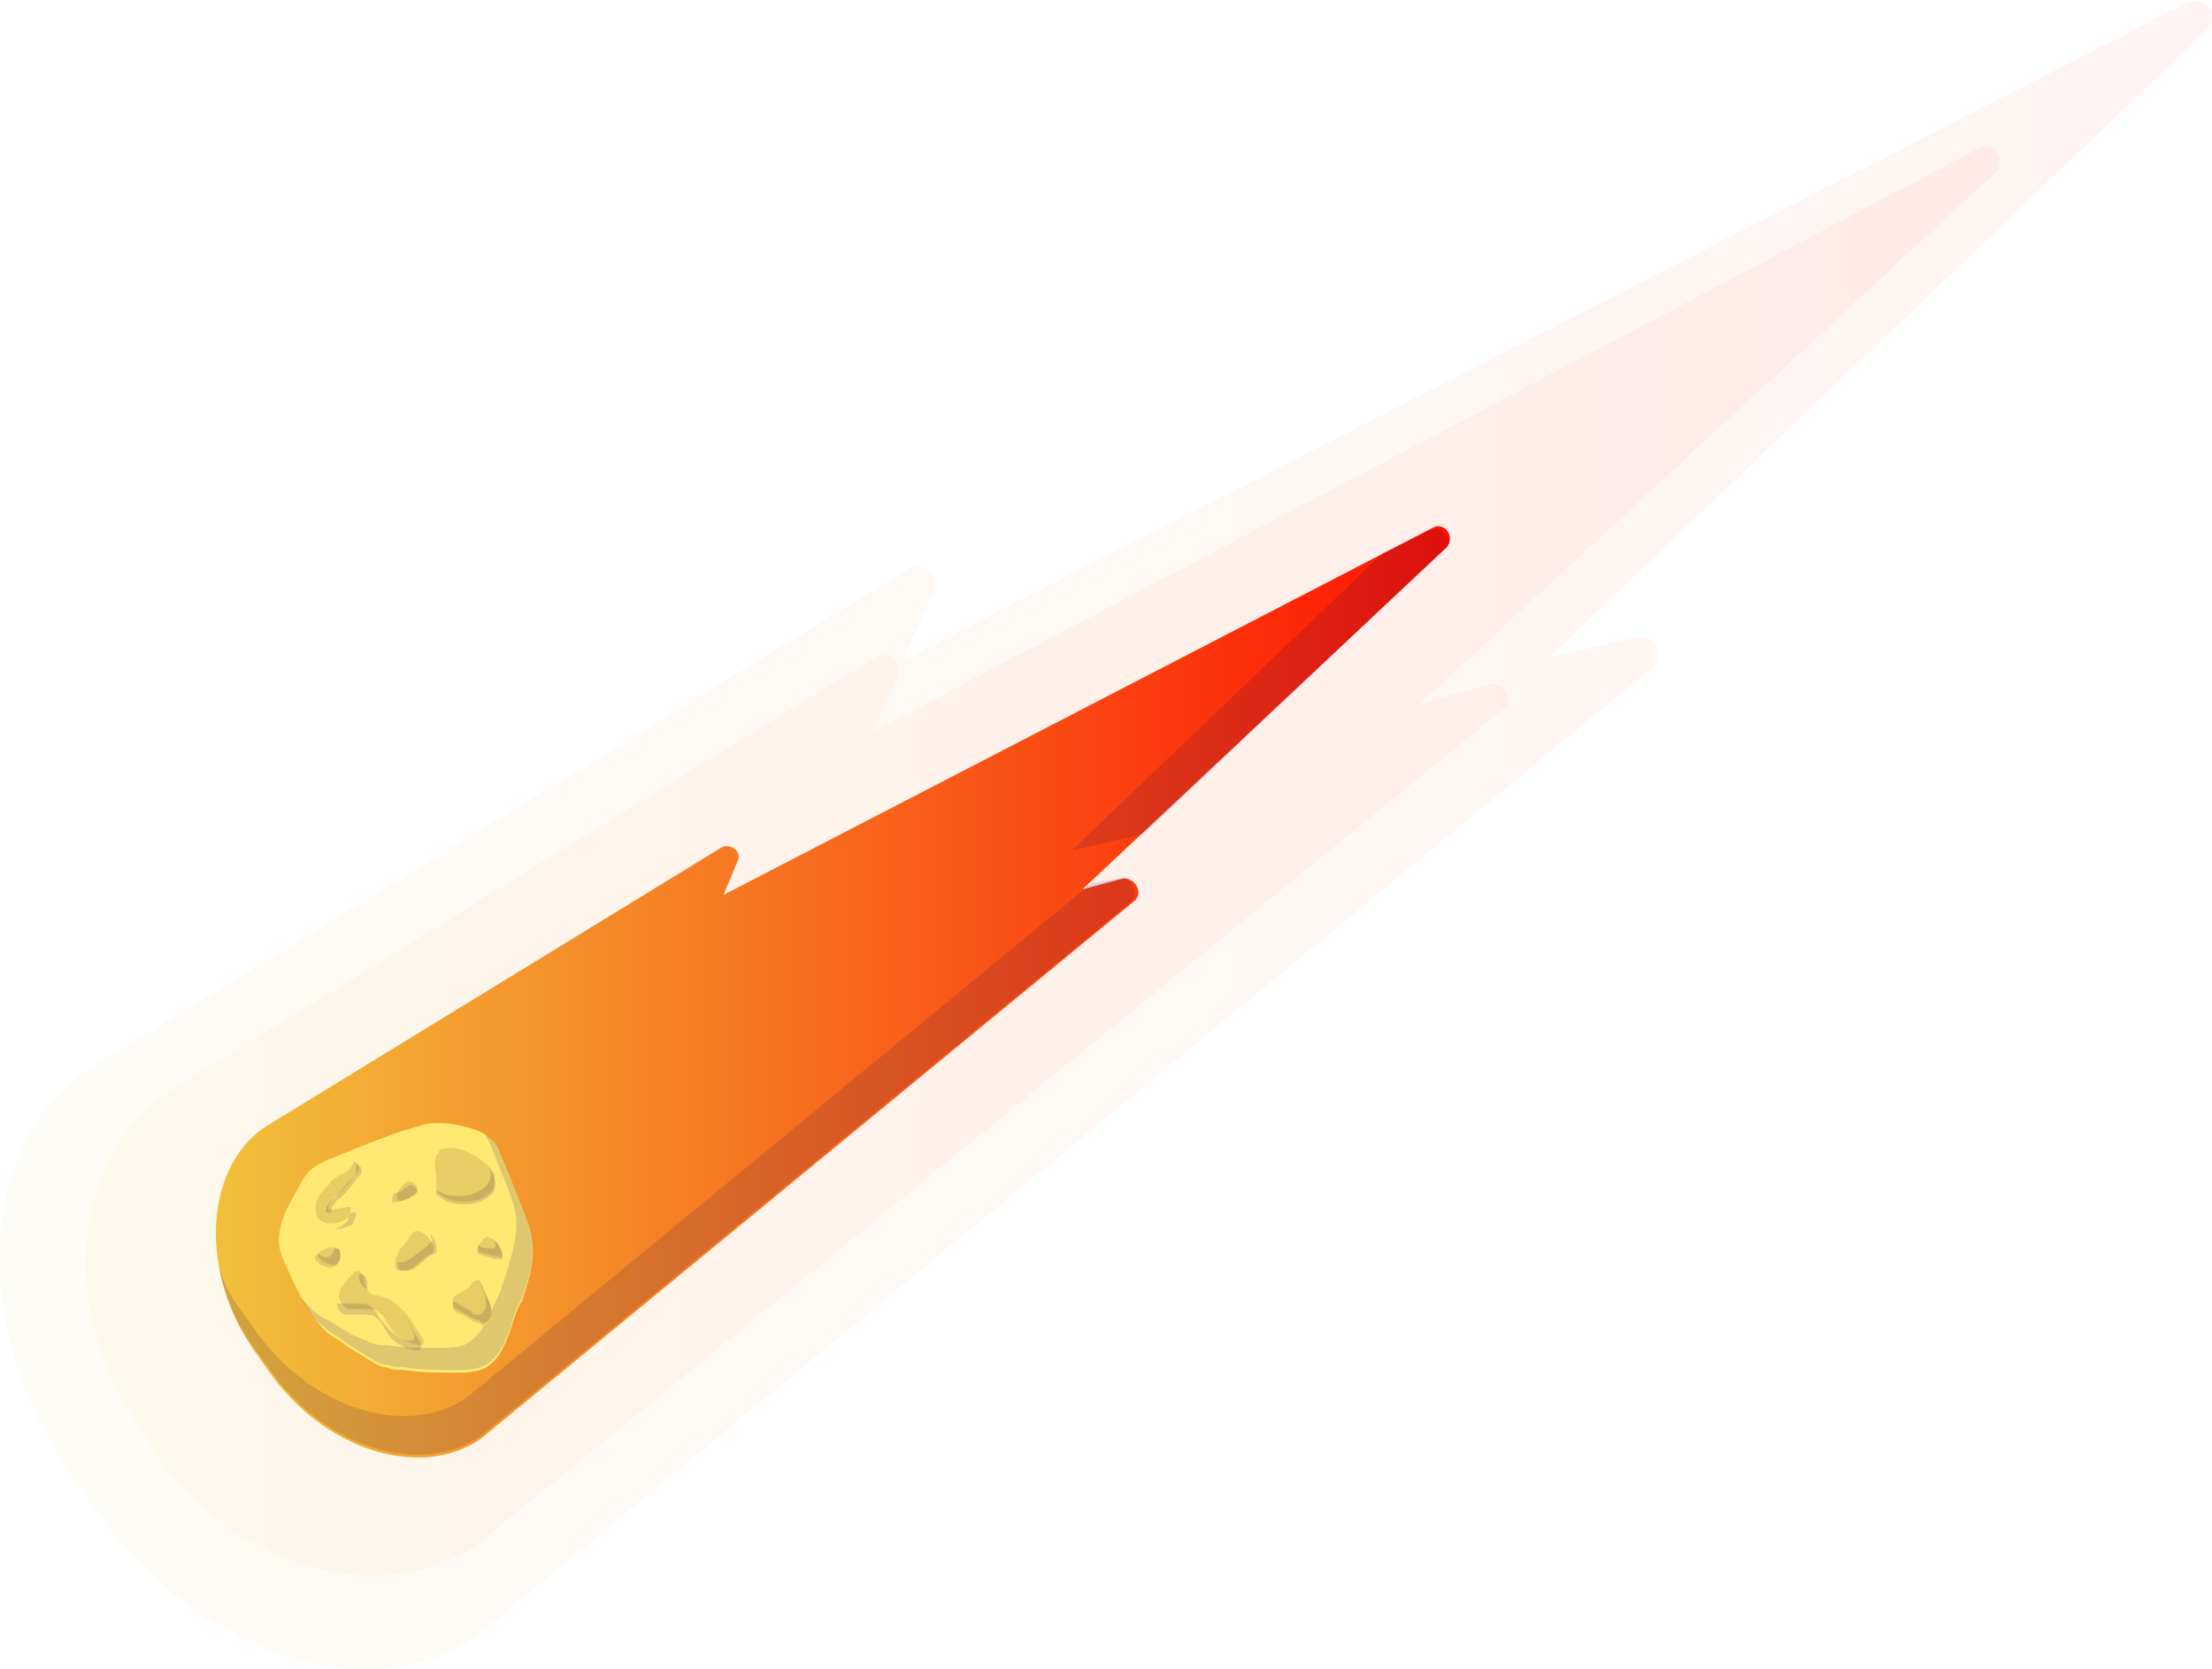
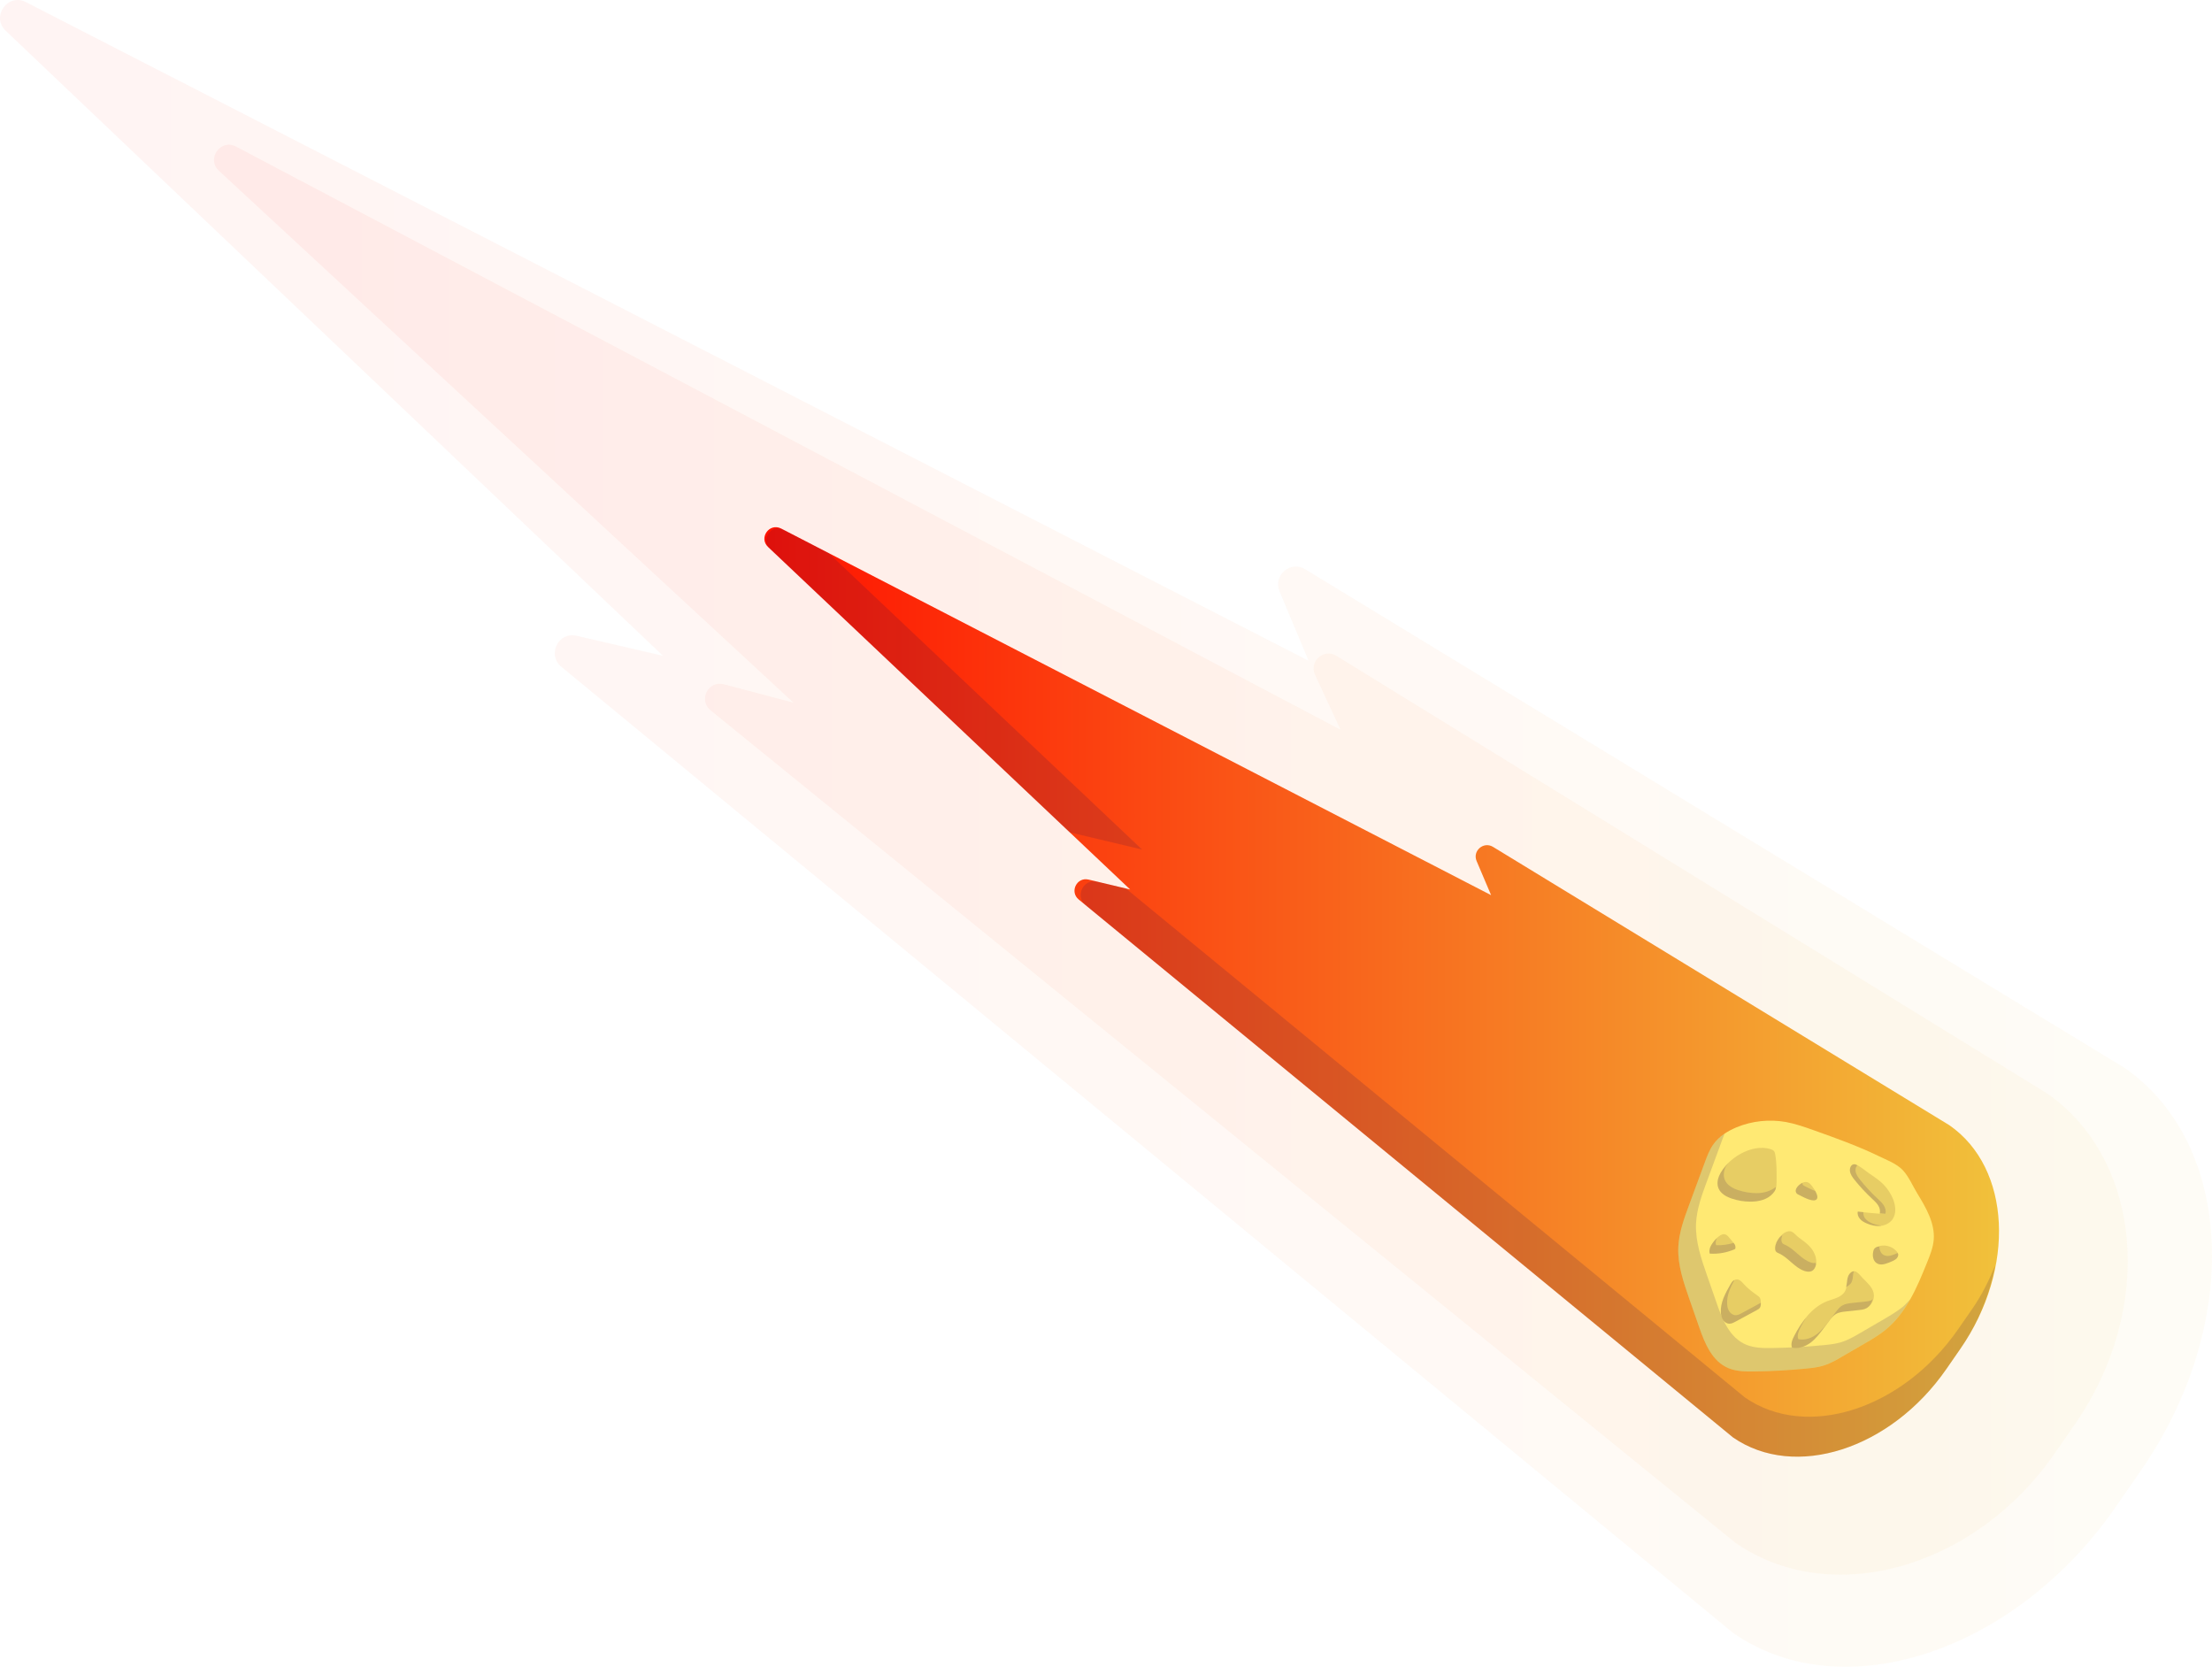
- <svg xmlns="http://www.w3.org/2000/svg" version="1.1" id="BACKGROUND_2" x="0px" y="0px" viewBox="0 0 80.1 60.4" style="enable-background:new 0 0 80.1 60.4;" xml:space="preserve">
-   <style type="text/css">
- 	.st0{opacity:5.000000e-02;fill:url(#SVGID_1_);}
- 	.st1{opacity:5.000000e-02;fill:url(#SVGID_2_);}
- 	.st2{fill:url(#SVGID_3_);}
- 	.st3{opacity:0.15;}
- 	.st4{fill:#230753;}
- 	.st5{fill:#FFE973;}
- 	.st6{opacity:0.15;fill:#230753;}
- 	.st7{fill:#E7CD64;}
- </style>
+ <svg xmlns="http://www.w3.org/2000/svg" version="1.1" id="BACKGROUND_2" x="0px" y="0px" viewBox="0 0 80.147 60.391" style="enable-background:new 0 0 80.147 60.391;" xml:space="preserve">
  <g>
-     <linearGradient id="SVGID_1_" gradientUnits="userSpaceOnUse" x1="0" y1="30.195" x2="80.147" y2="30.195">
+     <linearGradient id="SVGID_1_" gradientUnits="userSpaceOnUse" x1="0" y1="30.195" x2="80.147" y2="30.195" gradientTransform="matrix(-1 0 0 1 80.1472 0)">
      <stop offset="0" style="stop-color:#F1C13B" />
      <stop offset="1" style="stop-color:#FF1200" />
    </linearGradient>
-     <path class="st0" d="M59.8,24.2l-42.5,35c-4,2.8-10.2,0.7-13.9-4.6l-0.9-1.3C-1.1,48-0.8,41.4,3.2,38.7l29.7-18.1   c0.5-0.3,1.2,0.2,0.9,0.8l-1.1,2.5L79.2,0.1c0.7-0.3,1.3,0.5,0.7,1L56.1,23.8l3.1-0.7C59.9,22.9,60.3,23.7,59.8,24.2z" />
-     <linearGradient id="SVGID_2_" gradientUnits="userSpaceOnUse" x1="3.052" y1="31.149" x2="72.393" y2="31.149">
+     <path style="opacity:0.05;fill:url(#SVGID_1_);" d="M20.336,24.156l42.461,35.012c3.975,2.754,10.211,0.698,13.859-4.566l0.92-1.33   c3.648-5.265,3.381-11.825-0.594-14.578l-29.695-18.07c-0.529-0.323-1.164,0.221-0.926,0.795l1.051,2.521L0.94,0.077   C0.281-0.262-0.332,0.601,0.205,1.112l23.816,22.649l-3.133-0.726C20.231,22.883,19.815,23.724,20.336,24.156z" />
+     <linearGradient id="SVGID_2_" gradientUnits="userSpaceOnUse" x1="3.052" y1="31.149" x2="72.393" y2="31.149" gradientTransform="matrix(-1 0 0 1 80.1472 0)">
      <stop offset="0" style="stop-color:#F1C13B" />
      <stop offset="1" style="stop-color:#FF1200" />
    </linearGradient>
-     <path class="st1" d="M54.4,25.7L17.3,55.9c-3.5,2.4-8.7,0.9-11.6-3.2L5,51.6c-2.9-4.2-2.4-9.6,1-12l25.7-15.8   c0.5-0.3,1,0.2,0.8,0.7l-0.9,2l40-21.1c0.6-0.3,1.1,0.4,0.6,0.9L51.4,25.5l2.5-0.7C54.5,24.6,54.9,25.4,54.4,25.7z" />
-     <linearGradient id="SVGID_3_" gradientUnits="userSpaceOnUse" x1="7.718" y1="35.94" x2="52.452" y2="35.94">
+     <path style="opacity:0.05;fill:url(#SVGID_2_);" d="M25.746,25.736l37.131,30.162c3.467,2.401,8.678,0.939,11.578-3.249   l0.732-1.058c2.902-4.188,2.439-9.58-1.025-11.98l-25.74-15.848c-0.457-0.281-1,0.203-0.773,0.689l0.926,1.991L8.553,5.311   c-0.56-0.296-1.084,0.445-0.621,0.876L28.75,25.459l-2.524-0.666C25.662,24.643,25.295,25.368,25.746,25.736z" />
+     <linearGradient id="SVGID_3_" gradientUnits="userSpaceOnUse" x1="7.718" y1="35.94" x2="52.452" y2="35.94" gradientTransform="matrix(-1 0 0 1 80.1472 0)">
      <stop offset="0" style="stop-color:#F1C13B" />
      <stop offset="1" style="stop-color:#FF1200" />
    </linearGradient>
-     <path class="st2" d="M41.1,32.6L17.4,52.1c-2.2,1.5-5.7,0.4-7.7-2.5l-0.5-0.7c-2-2.9-1.8-6.6,0.4-8.1l16.5-10.1   c0.3-0.2,0.8,0.1,0.6,0.5l-0.5,1.2l25.7-13.3c0.4-0.2,0.8,0.3,0.5,0.7L39.2,32.2l1.5-0.4C41.1,31.8,41.4,32.3,41.1,32.6z" />
-     <g class="st3">
+     <path style="fill:url(#SVGID_3_);" d="M39.084,32.59l23.707,19.49c2.236,1.549,5.713,0.435,7.729-2.474l0.508-0.734   c2.016-2.909,1.836-6.556-0.398-8.104L54.096,30.684c-0.342-0.209-0.752,0.145-0.594,0.514l0.525,1.235L28.303,19.15   c-0.426-0.219-0.822,0.338-0.475,0.667l13.121,12.411l-1.508-0.359C39.016,31.767,38.746,32.312,39.084,32.59z" />
+     <g style="opacity:0.15;">
      <g>
-         <path class="st4" d="M16.9,50.6c-2.2,1.5-5.7,0.4-7.7-2.5l-0.5-0.7c-0.4-0.5-0.6-1-0.8-1.6c0.2,1,0.6,2.1,1.3,3l0.5,0.7     c2,2.9,5.5,4,7.7,2.5l23.5-19.3c0.4-0.3,0.1-1-0.4-0.9l-1,0.2L16.9,50.6z" />
-         <path class="st4" d="M50.1,20L38.8,30.8l2.6-0.6l10.9-10.3c0.4-0.3-0.1-0.9-0.5-0.7L50.1,20z" />
+         <path style="fill:#230753;" d="M63.223,50.633c2.234,1.548,5.711,0.436,7.727-2.475l0.51-0.734     c0.351-0.507,0.611-1.039,0.83-1.576c-0.191,1.021-0.594,2.063-1.262,3.025l-0.508,0.734c-2.016,2.909-5.492,4.022-7.729,2.474     L39.336,32.797c-0.4-0.328-0.08-0.972,0.422-0.852l1.033,0.245L63.223,50.633z" />
+         <path style="fill:#230753;" d="M30.027,20.041L41.379,30.78l-2.621-0.624L27.897,19.882c-0.358-0.339,0.051-0.915,0.488-0.688     L30.027,20.041z" />
      </g>
    </g>
    <g>
      <g>
-         <path class="st5" d="M10.7,43.2c-0.3,0.5-0.6,1.1-0.6,1.7c0,0.3,0.1,0.6,0.2,0.8c0.4,0.9,0.8,1.8,1.5,2.5     c0.2,0.2,0.5,0.3,0.7,0.5c0.3,0.2,0.5,0.3,0.8,0.5c0.2,0.1,0.4,0.3,0.7,0.3c0.2,0.1,0.4,0.1,0.6,0.1c0.6,0.1,1.3,0.1,1.9,0.1     c0.3,0,0.6,0,0.9-0.1c0.6-0.2,0.9-0.9,1.1-1.5c0.1-0.3,0.2-0.7,0.4-1c0.2-0.6,0.4-1.2,0.4-1.9c0-0.5-0.2-1-0.4-1.5     c-0.2-0.5-0.4-1-0.6-1.5c-0.1-0.2-0.2-0.5-0.3-0.7c-0.2-0.3-0.5-0.5-0.8-0.6c-0.6-0.2-1.2-0.3-1.8-0.2c-0.3,0.1-0.7,0.2-1,0.3     c-0.8,0.3-1.6,0.6-2.3,0.9c-0.3,0.1-0.7,0.3-0.9,0.5C11,42.6,10.8,43,10.7,43.2z" />
-         <path class="st6" d="M18.9,43.7c-0.2-0.5-0.4-1-0.6-1.5c-0.1-0.2-0.2-0.5-0.3-0.7c-0.1-0.1-0.2-0.3-0.4-0.4c0,0.1,0,0.1,0.1,0.2     c0.2,0.5,0.4,1,0.6,1.5c0.2,0.5,0.4,1,0.4,1.5c0,0.6-0.2,1.3-0.4,1.9c-0.1,0.3-0.2,0.7-0.4,1c-0.2,0.6-0.5,1.2-1.1,1.5     c-0.3,0.1-0.6,0.1-0.9,0.1c-0.6,0-1.3,0-1.9-0.1c-0.2,0-0.4,0-0.6-0.1c-0.2-0.1-0.5-0.2-0.7-0.3c-0.3-0.2-0.5-0.3-0.8-0.5     c-0.3-0.1-0.5-0.3-0.7-0.5c-0.1-0.1-0.2-0.2-0.3-0.3c0.2,0.4,0.5,0.8,0.9,1.1c0.2,0.2,0.5,0.3,0.7,0.5c0.3,0.2,0.5,0.3,0.8,0.5     c0.2,0.1,0.4,0.3,0.7,0.3c0.2,0.1,0.4,0.1,0.6,0.1c0.6,0.1,1.3,0.1,1.9,0.1c0.3,0,0.6,0,0.9-0.1c0.6-0.2,0.9-0.9,1.1-1.5     c0.1-0.3,0.2-0.7,0.4-1c0.2-0.6,0.4-1.2,0.4-1.9C19.3,44.7,19.1,44.2,18.9,43.7z" />
-         <path class="st7" d="M16,41.6c0,0-0.1,0-0.1,0.1c0,0,0,0.1-0.1,0.1c-0.1,0.3,0,0.6,0,1c0,0.1,0,0.2,0,0.3c0,0.1,0.1,0.1,0.1,0.1     c0.2,0.2,0.5,0.3,0.8,0.3c0.2,0,0.5,0,0.7-0.1c0.2-0.1,0.4-0.2,0.5-0.4c0.1-0.1,0-0.3,0-0.5C17.6,42,16.7,41.4,16,41.6z" />
-         <path class="st7" d="M14.5,45.2c-0.1,0.2-0.2,0.4-0.2,0.6c0,0.1,0.1,0.2,0.1,0.2c0.1,0,0.2,0,0.3,0c0.4-0.1,0.6-0.5,0.9-0.6     c0,0,0.1,0,0.1-0.1c0,0,0-0.1,0-0.1c0-0.1-0.1-0.3-0.2-0.4c-0.1-0.1-0.2-0.2-0.3-0.2c-0.2-0.1-0.3,0.1-0.4,0.2     C14.8,44.9,14.7,45,14.5,45.2z" />
-         <path class="st7" d="M16.5,46.9c0,0-0.1,0.1-0.1,0.1c0,0.1,0,0.1,0,0.2c0,0.1,0,0.1,0,0.2c0,0,0.1,0.1,0.1,0.1     c0.3,0.1,0.5,0.3,0.8,0.4c0.1,0,0.1,0.1,0.2,0.1c0.1,0,0.2-0.1,0.2-0.1c0.1-0.1,0.1-0.2,0.1-0.3c0-0.4-0.2-0.7-0.3-1     c0-0.1-0.1-0.1-0.1-0.2c-0.2-0.1-0.3,0-0.4,0.2C16.8,46.7,16.7,46.8,16.5,46.9z" />
-         <path class="st7" d="M17.4,45c0,0-0.1,0.1-0.1,0.1c0,0,0,0.1,0,0.2c0.3,0.1,0.6,0.2,0.9,0.2c0-0.2-0.1-0.3-0.2-0.5     c-0.1-0.1-0.2-0.2-0.3-0.2C17.6,44.7,17.5,44.9,17.4,45z" />
-         <path class="st7" d="M12.3,46.8c-0.1,0.2,0.1,0.5,0.3,0.6c0.1,0,0.2,0,0.2,0c0.2,0,0.3,0,0.5,0c0.1,0,0.3,0,0.4,0.1     c0.1,0.1,0.2,0.1,0.2,0.2c0.1,0.1,0.1,0.2,0.2,0.3c0.1,0.2,0.3,0.4,0.5,0.5c0.2,0.1,0.4,0.2,0.7,0.2c0.1-0.1,0-0.3-0.1-0.4     c-0.3-0.5-0.7-1.1-1.2-1.3c-0.1,0-0.2-0.1-0.4-0.1s-0.2-0.1-0.3-0.2c0-0.1-0.1-0.2-0.1-0.3c0-0.1,0-0.2-0.1-0.3     c-0.2-0.2-0.3,0-0.5,0.2C12.5,46.5,12.3,46.6,12.3,46.8z" />
-         <path class="st7" d="M12.3,45.3c0-0.1-0.1-0.1-0.1-0.1c-0.2-0.1-0.5,0-0.7,0.2c0,0-0.1,0.1-0.1,0.1c0,0.1,0,0.1,0.1,0.2     c0,0,0.1,0.1,0.1,0.1c0.1,0,0.2,0.1,0.3,0.1C12.2,45.9,12.4,45.6,12.3,45.3z" />
-         <path class="st7" d="M14.9,43.3c0,0,0.1,0,0.1-0.1c0,0,0,0,0.1,0c0.1-0.2-0.1-0.4-0.2-0.4c-0.1-0.1-0.2,0-0.3,0.1     c-0.1,0.1-0.3,0.4-0.2,0.5C14.4,43.6,14.8,43.4,14.9,43.3z" />
-         <path class="st7" d="M12.4,42.5c-0.2,0.1-0.4,0.2-0.5,0.4c-0.2,0.2-0.3,0.3-0.4,0.5c-0.1,0.2-0.1,0.5,0,0.7     c0.1,0.1,0.3,0.2,0.4,0.2c0.2,0,0.3,0,0.5-0.1c0.1,0,0.2-0.1,0.2-0.2c0.1-0.1,0.1-0.2,0.1-0.3c-0.3,0-0.5,0.1-0.8,0.1     c0-0.1,0-0.2,0.1-0.3c0.1-0.1,0.1-0.2,0.2-0.2c0.2-0.2,0.4-0.4,0.6-0.7c0.1-0.1,0.2-0.2,0.2-0.3c0-0.1-0.1-0.3-0.2-0.2     C12.7,42.3,12.6,42.4,12.4,42.5z" />
-         <g class="st3">
+         <path style="fill:#FFE973;" d="M69.465,43.233c0.316,0.519,0.645,1.079,0.6,1.677c-0.023,0.293-0.135,0.57-0.246,0.844     c-0.361,0.896-0.754,1.834-1.529,2.451c-0.226,0.181-0.478,0.328-0.73,0.475c-0.268,0.156-0.537,0.312-0.805,0.467     c-0.219,0.129-0.439,0.257-0.686,0.332c-0.201,0.063-0.412,0.086-0.623,0.107c-0.629,0.062-1.26,0.097-1.891,0.105     c-0.314,0.004-0.639,0-0.928-0.119c-0.594-0.247-0.857-0.895-1.06-1.478c-0.119-0.343-0.238-0.687-0.359-1.03     c-0.211-0.607-0.426-1.232-0.4-1.871c0.023-0.531,0.209-1.041,0.395-1.543c0.189-0.514,0.379-1.027,0.568-1.541     c0.086-0.23,0.172-0.464,0.32-0.664c0.201-0.273,0.506-0.466,0.828-0.6c0.557-0.231,1.188-0.299,1.785-0.193     c0.348,0.063,0.682,0.181,1.014,0.299c0.791,0.282,1.584,0.564,2.338,0.93c0.293,0.141,0.676,0.285,0.896,0.524     C69.164,42.637,69.303,42.969,69.465,43.233z" />
+         <path style="opacity:0.15;fill:#230753;" d="M61.201,43.65c0.189-0.514,0.379-1.027,0.568-1.541     c0.086-0.23,0.172-0.464,0.32-0.664c0.107-0.146,0.246-0.266,0.398-0.369c-0.023,0.063-0.049,0.123-0.072,0.184     c-0.189,0.514-0.379,1.027-0.568,1.541c-0.186,0.502-0.373,1.013-0.395,1.543c-0.025,0.64,0.189,1.264,0.4,1.871     c0.119,0.344,0.24,0.688,0.359,1.031c0.203,0.583,0.467,1.23,1.06,1.476c0.289,0.12,0.613,0.124,0.928,0.119     c0.631-0.008,1.262-0.043,1.891-0.105c0.209-0.021,0.422-0.045,0.623-0.106c0.244-0.075,0.467-0.204,0.686-0.332     c0.268-0.155,0.535-0.311,0.805-0.468c0.25-0.146,0.504-0.293,0.73-0.474c0.103-0.083,0.186-0.185,0.277-0.278     c-0.242,0.426-0.533,0.816-0.924,1.127c-0.226,0.181-0.478,0.328-0.73,0.475c-0.268,0.156-0.537,0.312-0.805,0.467     c-0.219,0.129-0.439,0.257-0.686,0.332c-0.201,0.063-0.412,0.086-0.623,0.107c-0.629,0.062-1.26,0.097-1.891,0.105     c-0.314,0.004-0.639,0-0.928-0.119c-0.594-0.247-0.857-0.895-1.06-1.478c-0.119-0.343-0.238-0.687-0.359-1.03     c-0.211-0.607-0.426-1.232-0.4-1.871C60.83,44.662,61.016,44.151,61.201,43.65z" />
+         <path style="fill:#E7CD64;" d="M64.158,41.637c0.041,0.014,0.084,0.031,0.113,0.063c0.033,0.038,0.045,0.091,0.053,0.142     c0.053,0.317,0.049,0.642,0.047,0.964c-0.002,0.097-0.004,0.195-0.037,0.286c-0.021,0.055-0.057,0.104-0.096,0.149     c-0.197,0.226-0.518,0.3-0.818,0.298c-0.227,0-0.451-0.037-0.666-0.109c-0.201-0.066-0.408-0.179-0.488-0.375     c-0.059-0.145-0.037-0.311,0.023-0.453C62.565,41.974,63.479,41.417,64.158,41.637z" />
+         <path style="fill:#E7CD64;" d="M65.617,45.217c0.137,0.17,0.223,0.393,0.18,0.607c-0.018,0.088-0.063,0.177-0.141,0.221     c-0.08,0.045-0.182,0.034-0.27,0.006c-0.361-0.117-0.588-0.488-0.936-0.642c-0.033-0.015-0.066-0.027-0.092-0.052     c-0.033-0.035-0.043-0.088-0.041-0.137c0.002-0.137,0.068-0.266,0.15-0.375c0.07-0.092,0.156-0.176,0.264-0.215     c0.213-0.074,0.275,0.071,0.41,0.18C65.309,44.943,65.484,45.049,65.617,45.217z" />
+         <path style="fill:#E7CD64;" d="M63.658,46.926c0.041,0.028,0.084,0.058,0.109,0.1c0.029,0.051,0.031,0.111,0.033,0.169     c0.002,0.064,0.002,0.134-0.035,0.187c-0.027,0.039-0.07,0.063-0.111,0.085c-0.258,0.14-0.516,0.278-0.773,0.419     c-0.07,0.037-0.145,0.076-0.225,0.075c-0.092-0.002-0.176-0.06-0.225-0.136c-0.051-0.074-0.072-0.167-0.08-0.258     c-0.025-0.367,0.164-0.711,0.348-1.03c0.033-0.058,0.068-0.118,0.127-0.151c0.166-0.094,0.274,0.047,0.369,0.152     C63.328,46.684,63.496,46.812,63.658,46.926z" />
+         <path style="fill:#E7CD64;" d="M62.76,44.969c0.037,0.039,0.074,0.08,0.098,0.128c0.023,0.049,0.031,0.108,0.01,0.157     c-0.287,0.129-0.606,0.188-0.92,0.167c-0.045-0.159,0.051-0.322,0.154-0.45c0.082-0.102,0.186-0.209,0.313-0.248     C62.567,44.677,62.664,44.865,62.76,44.969z" />
+         <path style="fill:#E7CD64;" d="M67.887,46.849c0.051,0.234-0.094,0.496-0.318,0.576c-0.074,0.026-0.154,0.035-0.232,0.043     c-0.15,0.017-0.303,0.033-0.455,0.049c-0.125,0.014-0.256,0.028-0.363,0.094c-0.098,0.057-0.168,0.149-0.234,0.239     c-0.07,0.093-0.141,0.186-0.211,0.279c-0.143,0.189-0.287,0.381-0.477,0.522c-0.191,0.141-0.436,0.227-0.666,0.177     c-0.055-0.138,0.01-0.292,0.078-0.424c0.273-0.534,0.656-1.057,1.219-1.269c0.115-0.044,0.238-0.074,0.352-0.125     c0.113-0.051,0.223-0.129,0.277-0.24c0.049-0.095,0.055-0.205,0.064-0.311c0.01-0.106,0.025-0.218,0.092-0.303     c0.188-0.242,0.35,0.018,0.477,0.15C67.643,46.469,67.836,46.621,67.887,46.849z" />
+         <path style="fill:#E7CD64;" d="M67.887,45.29c0.018-0.056,0.07-0.091,0.125-0.114c0.236-0.104,0.537-0.036,0.705,0.159     c0.027,0.03,0.051,0.064,0.059,0.104c0.01,0.057-0.016,0.116-0.055,0.157c-0.041,0.042-0.092,0.069-0.145,0.094     c-0.086,0.04-0.174,0.074-0.266,0.102C67.961,45.898,67.787,45.617,67.887,45.29z" />
+         <path style="fill:#E7CD64;" d="M65.262,43.334c-0.035-0.019-0.072-0.037-0.109-0.055c-0.02-0.01-0.039-0.021-0.053-0.037     c-0.125-0.15,0.104-0.352,0.231-0.398c0.141-0.053,0.238,0.014,0.32,0.125c0.068,0.09,0.264,0.361,0.176,0.478     C65.727,43.579,65.365,43.387,65.262,43.334z" />
+         <path style="fill:#E7CD64;" d="M67.74,42.525c0.176,0.119,0.354,0.238,0.504,0.39c0.152,0.155,0.271,0.341,0.352,0.544     c0.09,0.232,0.119,0.516-0.025,0.72c-0.1,0.14-0.27,0.222-0.439,0.238c-0.17,0.017-0.344-0.024-0.5-0.093     c-0.088-0.039-0.176-0.086-0.238-0.159c-0.065-0.072-0.102-0.173-0.08-0.267c0.264,0.033,0.529,0.059,0.795,0.078     c0.031-0.103,0-0.215-0.059-0.305c-0.057-0.09-0.137-0.162-0.215-0.235c-0.229-0.213-0.443-0.442-0.639-0.687     c-0.076-0.096-0.152-0.199-0.168-0.32c-0.018-0.146,0.076-0.297,0.227-0.231C67.424,42.271,67.588,42.422,67.74,42.525z" />
+         <g style="opacity:0.15;">
          <g>
-             <path class="st4" d="M12.6,44.2c-0.1,0.1-0.2,0.1-0.2,0.2c-0.1,0-0.2,0.1-0.3,0.1c0,0,0,0,0,0c0.2,0,0.3,0,0.5-0.1       c0.1,0,0.2-0.1,0.2-0.2c0.1-0.1,0.1-0.2,0.1-0.3c-0.1,0-0.1,0-0.2,0C12.6,44,12.6,44.1,12.6,44.2z" />
-             <path class="st4" d="M12.9,42.2C12.9,42.2,12.9,42.2,12.9,42.2c0,0.1,0,0.2,0,0.2c0,0.1-0.1,0.2-0.2,0.3       c-0.2,0.2-0.4,0.5-0.6,0.7c-0.1,0.1-0.2,0.1-0.2,0.2c-0.1,0.1-0.1,0.2-0.1,0.3c0.1,0,0.1,0,0.2,0c0-0.1,0-0.2,0.1-0.3       c0.1-0.1,0.1-0.2,0.2-0.2c0.2-0.2,0.4-0.4,0.6-0.7c0.1-0.1,0.2-0.2,0.2-0.3C13.1,42.3,13,42.1,12.9,42.2z" />
+             <path style="fill:#230753;" d="M67.594,44.165c0.064,0.073,0.15,0.12,0.24,0.159c0.104,0.045,0.217,0.07,0.33,0.083       c-0.012,0.001-0.021,0.009-0.033,0.01c-0.17,0.017-0.344-0.024-0.5-0.093c-0.088-0.039-0.176-0.086-0.238-0.159       c-0.065-0.072-0.102-0.173-0.08-0.267c0.068,0.008,0.137,0.012,0.203,0.02C67.504,44.006,67.535,44.097,67.594,44.165z" />
+             <path style="fill:#230753;" d="M67.254,42.198c0.016,0.007,0.029,0.019,0.043,0.026c-0.049,0.046-0.076,0.125-0.066,0.205       c0.016,0.121,0.092,0.225,0.168,0.32c0.195,0.244,0.408,0.474,0.639,0.687c0.078,0.073,0.158,0.146,0.215,0.235       c0.059,0.09,0.09,0.203,0.059,0.305c-0.068-0.006-0.135-0.015-0.203-0.02c0.021-0.098-0.004-0.201-0.059-0.285       c-0.057-0.09-0.137-0.162-0.215-0.235c-0.229-0.213-0.443-0.442-0.639-0.687c-0.076-0.096-0.152-0.199-0.168-0.32       C67.012,42.284,67.104,42.133,67.254,42.198z" />
          </g>
        </g>
-         <path class="st6" d="M15.7,44.8c0,0-0.1-0.1-0.1-0.1C15.6,44.8,15.6,44.9,15.7,44.8C15.6,45,15.6,45,15.6,45c0,0-0.1,0-0.1,0.1     c-0.3,0.2-0.6,0.5-0.9,0.6c-0.1,0-0.1,0-0.2,0c0,0,0,0,0,0.1c0,0.1,0.1,0.2,0.1,0.2c0.1,0,0.2,0,0.3,0c0.4-0.1,0.6-0.5,0.9-0.6     c0,0,0.1,0,0.1-0.1c0,0,0-0.1,0-0.1C15.8,45.1,15.8,45,15.7,44.8z" />
-         <path class="st6" d="M17.9,42.6c-0.1-0.2-0.2-0.3-0.3-0.5c0,0.1,0.1,0.1,0.1,0.2c0.1,0.1,0.1,0.3,0,0.5c-0.1,0.2-0.3,0.3-0.5,0.4     c-0.2,0.1-0.4,0.1-0.7,0.1c-0.3,0-0.5-0.1-0.7-0.2c0,0,0,0.1,0,0.1c0,0.1,0.1,0.1,0.1,0.1c0.2,0.2,0.5,0.3,0.8,0.3     c0.2,0,0.5,0,0.7-0.1c0.2-0.1,0.4-0.2,0.5-0.4C17.9,42.9,17.9,42.7,17.9,42.6z" />
-         <path class="st6" d="M17.4,46.5c0-0.1-0.1-0.1-0.1-0.2c0,0,0,0,0,0c0.2,0.3,0.3,0.6,0.3,0.9c0,0.1,0,0.2-0.1,0.3     c-0.1,0.1-0.1,0.1-0.2,0.1c-0.1,0-0.2,0-0.2-0.1c-0.2-0.1-0.5-0.3-0.7-0.4c0,0.1,0,0.1,0,0.2c0,0,0.1,0.1,0.1,0.1     c0.3,0.1,0.5,0.3,0.8,0.4c0.1,0,0.1,0.1,0.2,0.1c0.1,0,0.2-0.1,0.2-0.1c0.1-0.1,0.1-0.2,0.1-0.3C17.8,47.2,17.6,46.9,17.4,46.5z" />
-         <path class="st6" d="M18,45c0,0-0.1-0.1-0.1-0.1c0,0.1,0.1,0.2,0,0.3c-0.2,0-0.4,0-0.6-0.1c0,0,0,0,0,0.1c0,0,0,0.1,0,0.2     c0.3,0.1,0.6,0.2,0.9,0.2C18.2,45.3,18.1,45.1,18,45z" />
-         <g class="st3">
+         <path style="opacity:0.15;fill:#230753;" d="M64.469,44.846c0.029-0.039,0.076-0.058,0.113-0.091     c-0.02,0.052-0.037,0.104-0.037,0.158c0,0.049,0.008,0.101,0.043,0.136c0.023,0.025,0.057,0.038,0.09,0.053     c0.348,0.153,0.574,0.523,0.938,0.641c0.057,0.02,0.117,0.023,0.178,0.016c-0.002,0.021,0.008,0.044,0.004,0.066     c-0.018,0.088-0.063,0.177-0.141,0.221c-0.08,0.045-0.182,0.034-0.27,0.006c-0.361-0.117-0.588-0.488-0.936-0.642     c-0.033-0.015-0.066-0.027-0.092-0.052c-0.033-0.035-0.043-0.088-0.041-0.137C64.32,45.084,64.387,44.955,64.469,44.846z" />
+         <path style="opacity:0.15;fill:#230753;" d="M62.289,42.601c0.072-0.164,0.193-0.322,0.338-0.465     c-0.033,0.054-0.086,0.102-0.109,0.156c-0.063,0.143-0.084,0.31-0.025,0.453c0.08,0.197,0.287,0.31,0.488,0.376     c0.215,0.071,0.441,0.108,0.666,0.109c0.252,0.001,0.502-0.073,0.697-0.222c-0.006,0.027,0,0.057-0.01,0.082     c-0.021,0.055-0.057,0.104-0.096,0.149c-0.197,0.226-0.518,0.3-0.818,0.298c-0.227-0.001-0.451-0.037-0.666-0.109     c-0.201-0.066-0.408-0.179-0.488-0.375C62.207,42.91,62.227,42.744,62.289,42.601z" />
+         <path style="opacity:0.15;fill:#230753;" d="M62.699,46.536c0.033-0.058,0.068-0.118,0.127-0.151     c0.006-0.004,0.01-0.002,0.016-0.004c-0.152,0.275-0.285,0.568-0.262,0.877c0.006,0.092,0.027,0.184,0.078,0.259     c0.051,0.075,0.135,0.133,0.225,0.135c0.08,0.002,0.154-0.037,0.225-0.075c0.23-0.125,0.461-0.25,0.691-0.374     c0.002,0.062,0.002,0.128-0.033,0.179c-0.027,0.039-0.07,0.063-0.111,0.085c-0.258,0.14-0.516,0.278-0.773,0.419     c-0.07,0.037-0.145,0.076-0.225,0.074c-0.092-0.002-0.176-0.059-0.225-0.135c-0.051-0.075-0.072-0.167-0.08-0.258     C62.326,47.199,62.516,46.855,62.699,46.536z" />
+         <path style="opacity:0.15;fill:#230753;" d="M62.102,44.971c0.031-0.039,0.066-0.074,0.104-0.11     c-0.037,0.081-0.055,0.167-0.029,0.253c0.213,0.014,0.426-0.022,0.635-0.08c0.016,0.021,0.035,0.039,0.047,0.063     c0.023,0.049,0.031,0.108,0.01,0.157c-0.287,0.129-0.606,0.188-0.92,0.167C61.902,45.262,61.998,45.098,62.102,44.971z" />
+         <g style="opacity:0.15;">
          <g>
-             <path class="st4" d="M13,46.2c0,0.1,0,0.2,0.1,0.3c0,0.1,0.1,0.1,0.2,0.2c0-0.1,0-0.1,0-0.2c0-0.1,0-0.2-0.1-0.3       C13.1,46.1,13,46.1,13,46.2C13,46.1,13,46.1,13,46.2z" />
-             <path class="st4" d="M15.1,48.4c-0.1-0.2-0.3-0.5-0.4-0.7c0.1,0.1,0.1,0.2,0.2,0.4c0.1,0.1,0.1,0.3,0.1,0.4       c-0.2,0.1-0.5,0-0.7-0.2c-0.2-0.1-0.3-0.3-0.5-0.5c-0.1-0.1-0.1-0.2-0.2-0.3c-0.1-0.1-0.1-0.2-0.2-0.2       c-0.1-0.1-0.2-0.1-0.4-0.1c-0.2,0-0.3,0-0.5,0c-0.1,0-0.2,0-0.2,0c0,0,0,0-0.1,0c0,0.2,0.1,0.3,0.3,0.4c0.1,0,0.2,0,0.2,0       c0.2,0,0.3,0,0.5,0c0.1,0,0.3,0,0.4,0.1c0.1,0.1,0.2,0.1,0.2,0.2c0.1,0.1,0.1,0.2,0.2,0.3c0.1,0.2,0.3,0.4,0.5,0.5       c0.2,0.1,0.4,0.2,0.7,0.2C15.3,48.7,15.2,48.5,15.1,48.4z" />
+             <path style="fill:#230753;" d="M67.147,46.152c-0.01,0.106-0.016,0.217-0.063,0.312c-0.041,0.08-0.123,0.124-0.201,0.173       c0.012-0.06,0.031-0.116,0.037-0.176c0.01-0.106,0.025-0.218,0.092-0.303c0.057-0.072,0.109-0.092,0.16-0.091       C67.168,46.097,67.149,46.123,67.147,46.152z" />
+             <path style="fill:#230753;" d="M65.008,48.405c0.119-0.233,0.264-0.46,0.432-0.663c-0.074,0.115-0.143,0.234-0.205,0.355       c-0.068,0.131-0.131,0.285-0.078,0.423c0.232,0.051,0.477-0.036,0.666-0.177c0.189-0.141,0.334-0.333,0.477-0.521       c0.07-0.094,0.141-0.187,0.211-0.279c0.068-0.09,0.139-0.183,0.234-0.24c0.109-0.064,0.238-0.08,0.365-0.094       c0.15-0.016,0.303-0.031,0.455-0.048c0.078-0.009,0.156-0.017,0.23-0.044c0.023-0.008,0.035-0.037,0.057-0.049       c-0.041,0.158-0.129,0.303-0.283,0.357c-0.074,0.026-0.154,0.035-0.232,0.043c-0.15,0.017-0.303,0.033-0.455,0.049       c-0.125,0.014-0.256,0.028-0.363,0.094c-0.098,0.057-0.168,0.149-0.234,0.239c-0.07,0.093-0.141,0.186-0.211,0.279       c-0.143,0.189-0.287,0.381-0.477,0.522c-0.191,0.141-0.436,0.227-0.666,0.177C64.875,48.691,64.94,48.537,65.008,48.405z" />
          </g>
        </g>
-         <path class="st6" d="M12.3,45.3c0-0.1-0.1-0.1-0.1-0.1c0,0-0.1,0-0.1,0c0,0.2-0.2,0.4-0.4,0.3c-0.1,0-0.1-0.1-0.2-0.1     c0,0,0,0,0,0c0,0.1,0,0.1,0.1,0.2c0,0,0.1,0.1,0.1,0.1c0.1,0,0.2,0.1,0.3,0.1C12.2,45.9,12.4,45.6,12.3,45.3z" />
-         <path class="st6" d="M14.8,42.9C14.8,42.9,14.8,42.9,14.8,42.9c0,0.1-0.1,0.1-0.1,0.1c0,0-0.1,0-0.1,0.1c-0.1,0-0.2,0.1-0.3,0.1     c-0.1,0.1-0.1,0.2-0.1,0.3c0.1,0.1,0.5-0.1,0.6-0.1c0,0,0.1,0,0.1-0.1c0,0,0,0,0.1,0C15.2,43.1,15,42.9,14.8,42.9z" />
+         <path style="opacity:0.15;fill:#230753;" d="M67.887,45.29c0.018-0.056,0.07-0.091,0.125-0.114c0.025-0.012,0.055,0,0.082-0.008     c0.006,0.235,0.164,0.4,0.445,0.314c0.072-0.021,0.145-0.052,0.215-0.082c0.006,0.014,0.018,0.023,0.021,0.038     c0.01,0.057-0.016,0.116-0.055,0.157c-0.041,0.042-0.092,0.069-0.145,0.094c-0.086,0.04-0.174,0.074-0.266,0.102     C67.961,45.898,67.787,45.617,67.887,45.29z" />
+         <path style="opacity:0.15;fill:#230753;" d="M65.305,42.857c0.004,0.025,0.002,0.053,0.023,0.077     c0.014,0.017,0.033,0.026,0.051,0.036c0.037,0.018,0.074,0.037,0.109,0.055c0.053,0.026,0.166,0.086,0.281,0.125     c0.061,0.107,0.109,0.228,0.057,0.296c-0.1,0.133-0.461-0.06-0.564-0.112c-0.035-0.019-0.072-0.037-0.109-0.055     c-0.02-0.01-0.039-0.021-0.053-0.037C64.983,43.099,65.176,42.918,65.305,42.857z" />
      </g>
    </g>
  </g>
</svg>
